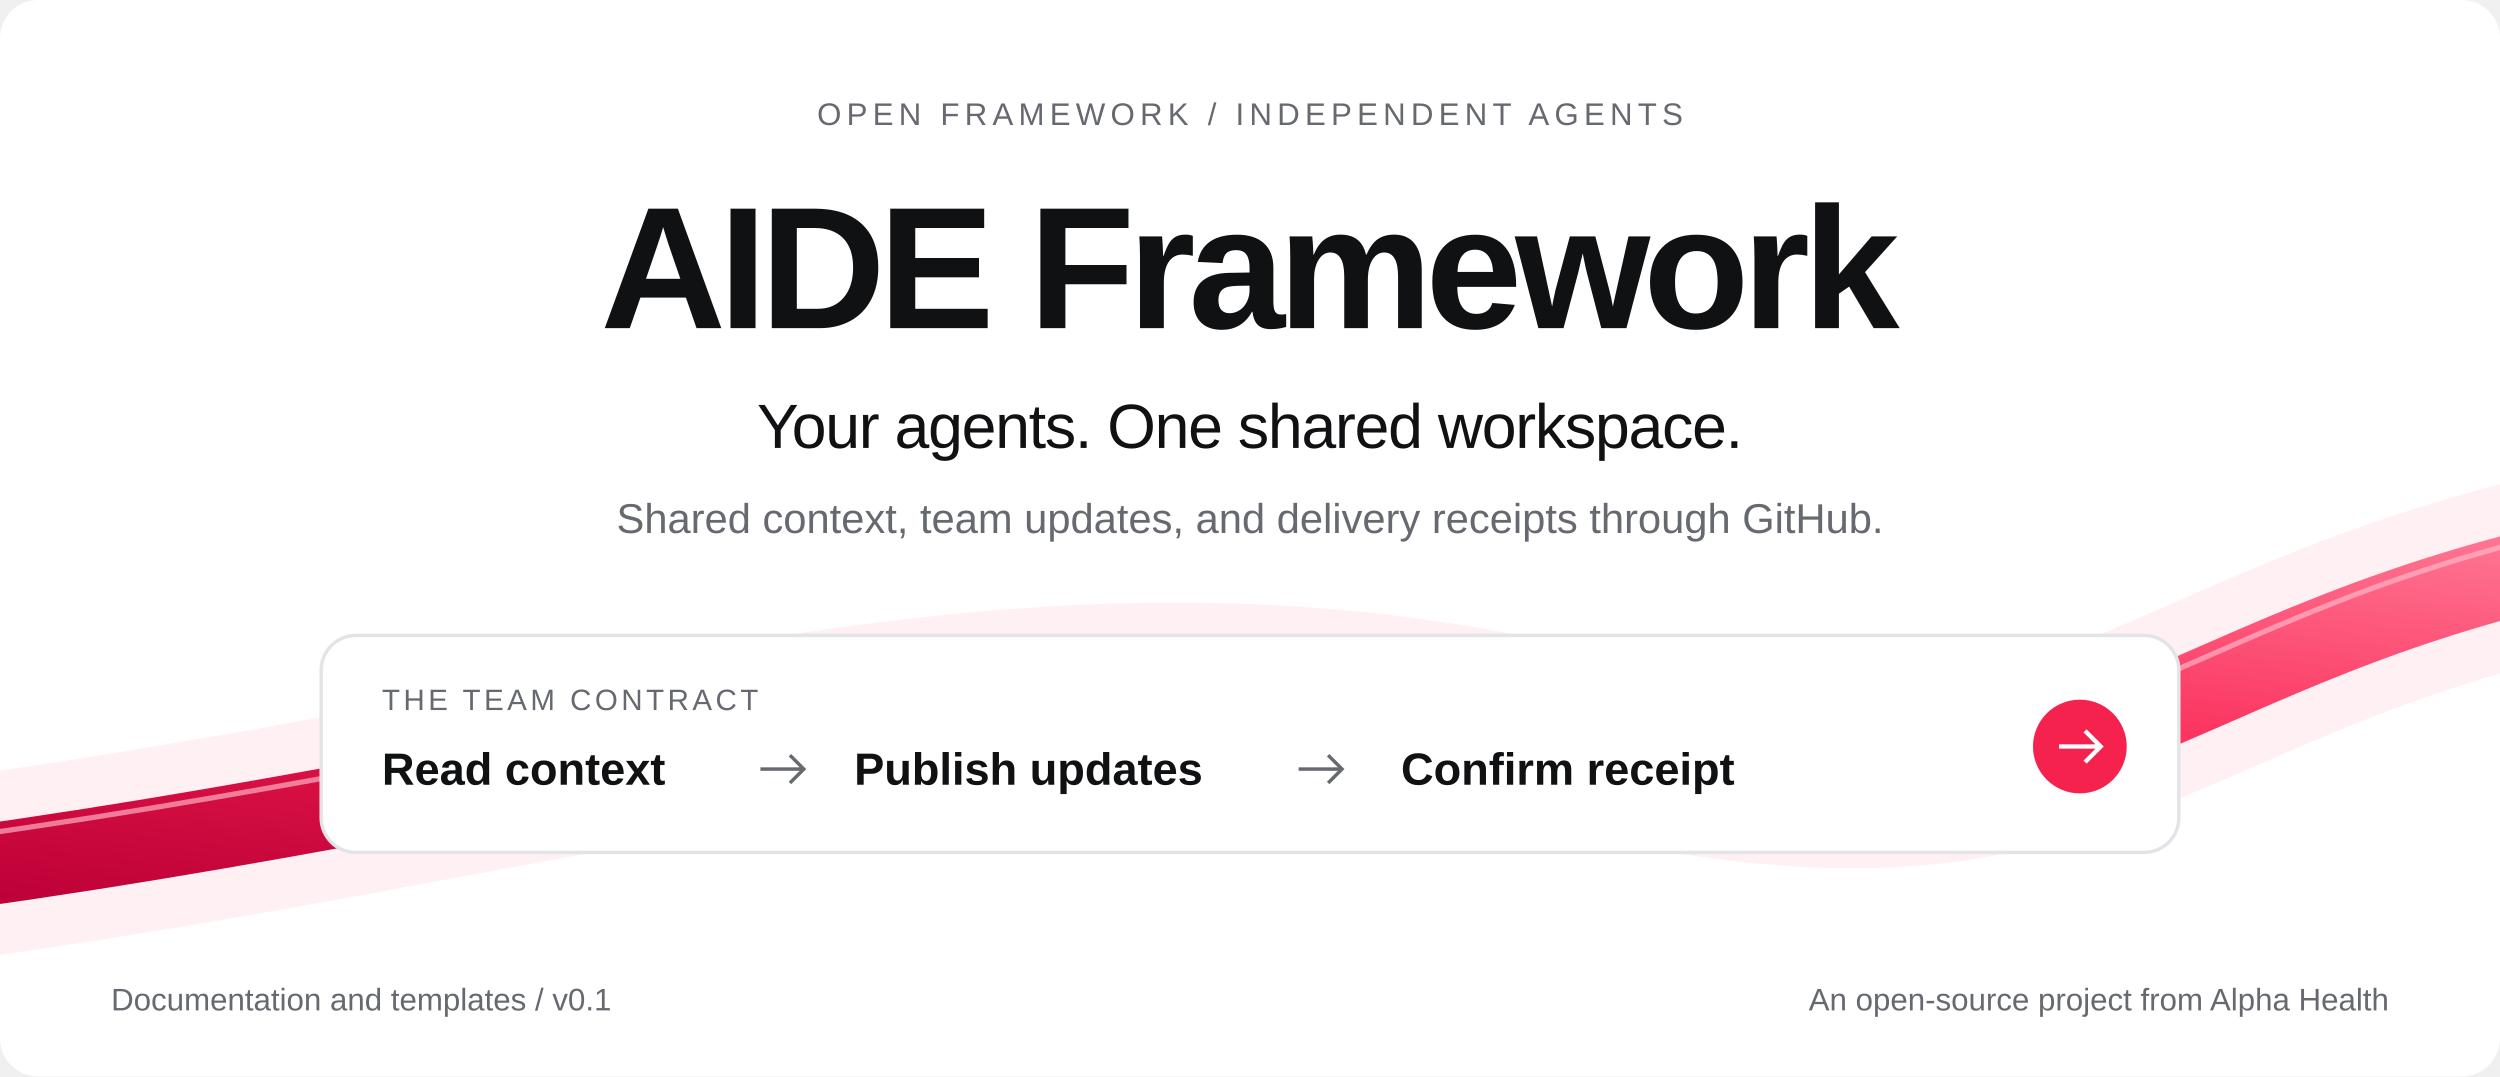
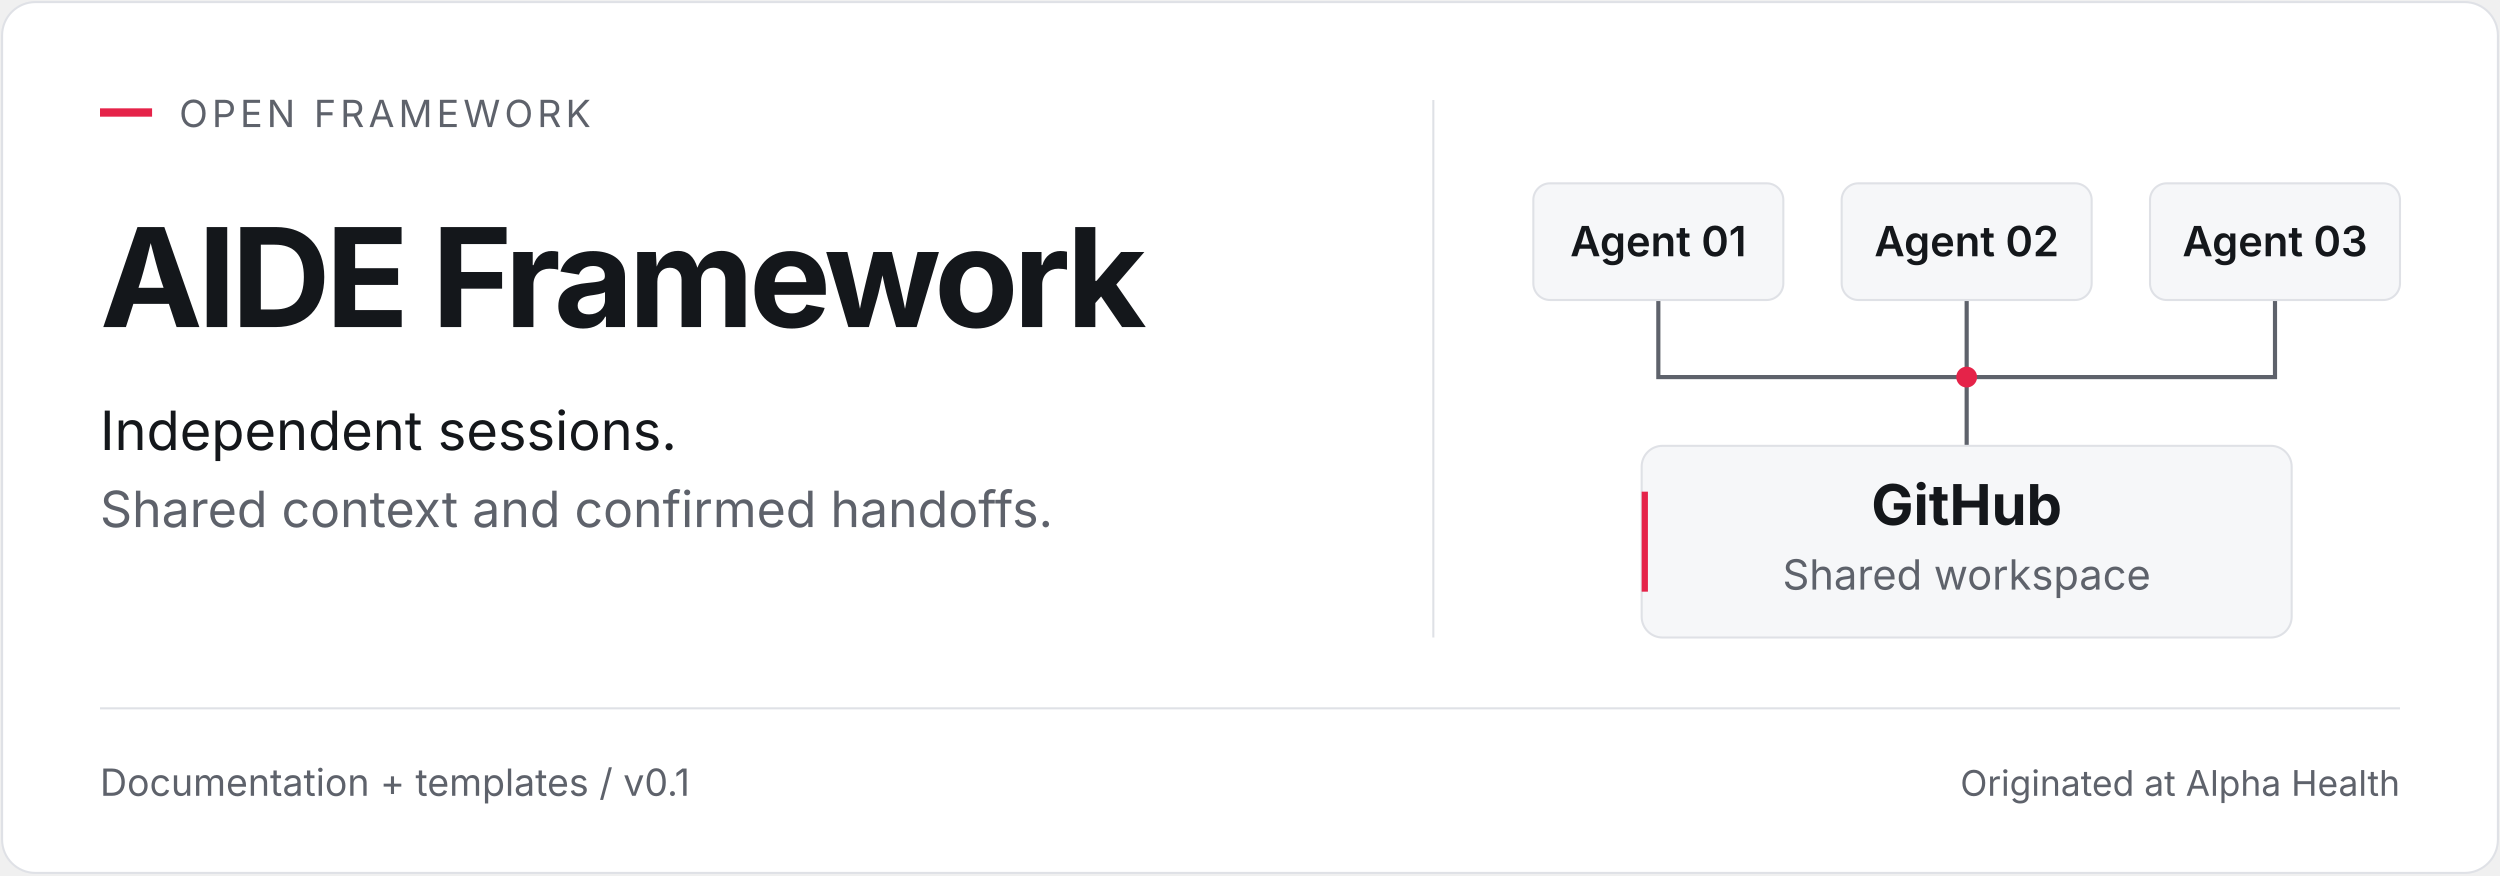
- <svg xmlns="http://www.w3.org/2000/svg" width="1440" height="620" viewBox="0 0 1440 620" role="img" aria-labelledby="cover-title cover-desc">
-   <defs>
-     <linearGradient id="ribbon" x1="0" y1="1" x2="1" y2="0">
-       <stop stop-color="#bc0037" />
-       <stop offset="0.55" stop-color="#fa2452" />
-       <stop offset="1" stop-color="#ff7996" />
-     </linearGradient>
-     <clipPath id="bounds">
-       <rect width="1440" height="620" rx="22" />
-     </clipPath>
-   </defs>
-   <g clip-path="url(#bounds)">
-     <rect width="1440" height="620" fill="#ffffff" />
-     <g font-family="Arial,Helvetica,sans-serif" text-anchor="middle">
-       <text x="720" y="72" fill="#666970" font-size="18" letter-spacing="3">OPEN FRAMEWORK / INDEPENDENT AGENTS</text>
-       <text x="720" y="189" fill="#101113" font-size="100" font-weight="700" letter-spacing="-4">AIDE Framework</text>
-       <text x="720" y="258" fill="#101113" font-size="36" letter-spacing="-0.7">Your agents. One shared workspace.</text>
-       <text x="720" y="307" fill="#666970" font-size="24">Shared context, team updates, and delivery receipts through GitHub.</text>
-     </g>
-     <path d="M-100 510C330 460 580 350 900 425S1220 369 1530 313" fill="none" stroke="#fa2452" stroke-opacity="0.07" stroke-width="105" />
-     <path d="M-100 510C330 460 580 350 900 425S1220 369 1530 313" fill="none" stroke="url(#ribbon)" stroke-width="47" />
-     <path d="M-100 492C330 442 580 332 900 407S1220 351 1530 295" fill="none" stroke="#ffbacb" stroke-opacity="0.65" stroke-width="3" />
-     <rect x="185" y="366" width="1070" height="125" rx="20" fill="#ffffff" stroke="#e3e4e8" stroke-width="2" />
-     <g font-family="Arial,Helvetica,sans-serif">
-       <text x="220" y="409" font-size="17" fill="#666970" letter-spacing="2">THE TEAM CONTRACT</text>
-       <text x="220" y="452" font-size="26" font-weight="700" fill="#101113">Read context</text>
-       <text x="492" y="452" font-size="26" font-weight="700" fill="#101113">Publish updates</text>
-       <text x="807" y="452" font-size="26" font-weight="700" fill="#101113">Confirm receipt</text>
-       <path d="M438 443H463M455 435L463 443L455 451M748 443H773M765 435L773 443L765 451" stroke="#666970" stroke-width="2" fill="none" />
-       <circle cx="1198" cy="430" r="27" fill="#f5224e" />
-       <path d="M1186 430H1210M1201 421L1210 430L1201 439" stroke="#ffffff" stroke-width="2.5" fill="none" />
-       <text x="64" y="582" font-size="18" fill="#666970">Documentation and templates / v0.1</text>
-       <text x="1376" y="582" text-anchor="end" font-size="18" fill="#666970">An open-source project from Alpha Health</text>
-     </g>
+ <svg xmlns="http://www.w3.org/2000/svg" width="1200" height="420" viewBox="0 0 1200 420" role="img" aria-labelledby="title desc">
+   <rect x="1" y="1" width="1198" height="418" rx="16" fill="#ffffff" stroke="#dfe1e6" />
+   <g font-family="Inter,Arial,Helvetica,sans-serif">
+     <path d="M48 54H73" stroke="#e52349" stroke-width="4" />
+     <text x="86" y="61" fill="#5e626b" font-size="18" letter-spacing="2">OPEN FRAMEWORK</text>
+     <text x="48" y="157" fill="#14171b" font-size="66" font-weight="700" letter-spacing="-2.4">AIDE Framework</text>
+     <text x="48" y="216" fill="#14171b" font-size="26">Independent sessions.</text>
+     <text x="48" y="253" fill="#5e626b" font-size="24">Shared context and confirmed handoffs.</text>
+     <path d="M688 48V306" stroke="#dfe1e6" />
+     <path d="M796 144V181H944V214M944 144V214M1092 144V181H944" stroke="#5e626b" stroke-width="2" fill="none" />
+     <rect x="736" y="88" width="120" height="56" rx="8" fill="#f6f7f9" stroke="#dfe1e6" />
+     <text x="796" y="123" text-anchor="middle" fill="#14171b" font-size="20" font-weight="600">Agent 01</text>
+     <rect x="884" y="88" width="120" height="56" rx="8" fill="#f6f7f9" stroke="#dfe1e6" />
+     <text x="944" y="123" text-anchor="middle" fill="#14171b" font-size="20" font-weight="600">Agent 02</text>
+     <rect x="1032" y="88" width="120" height="56" rx="8" fill="#f6f7f9" stroke="#dfe1e6" />
+     <text x="1092" y="123" text-anchor="middle" fill="#14171b" font-size="20" font-weight="600">Agent 03</text>
+     <circle cx="944" cy="181" r="5" fill="#e52349" />
+     <rect x="788" y="214" width="312" height="92" rx="10" fill="#f6f7f9" stroke="#dfe1e6" />
+     <rect x="788" y="236" width="3" height="48" fill="#e52349" />
+     <text x="944" y="252" text-anchor="middle" fill="#14171b" font-size="27" font-weight="700">GitHub</text>
+     <text x="944" y="283" text-anchor="middle" fill="#5e626b" font-size="20">Shared workspace</text>
+     <path d="M48 340H1152" stroke="#dfe1e6" />
+     <text x="48" y="382" fill="#5e626b" font-size="18">Documentation + templates / v0.1</text>
+     <text x="1152" y="382" text-anchor="end" fill="#5e626b" font-size="17">Originated at Alpha Health</text>
  </g>
</svg>
